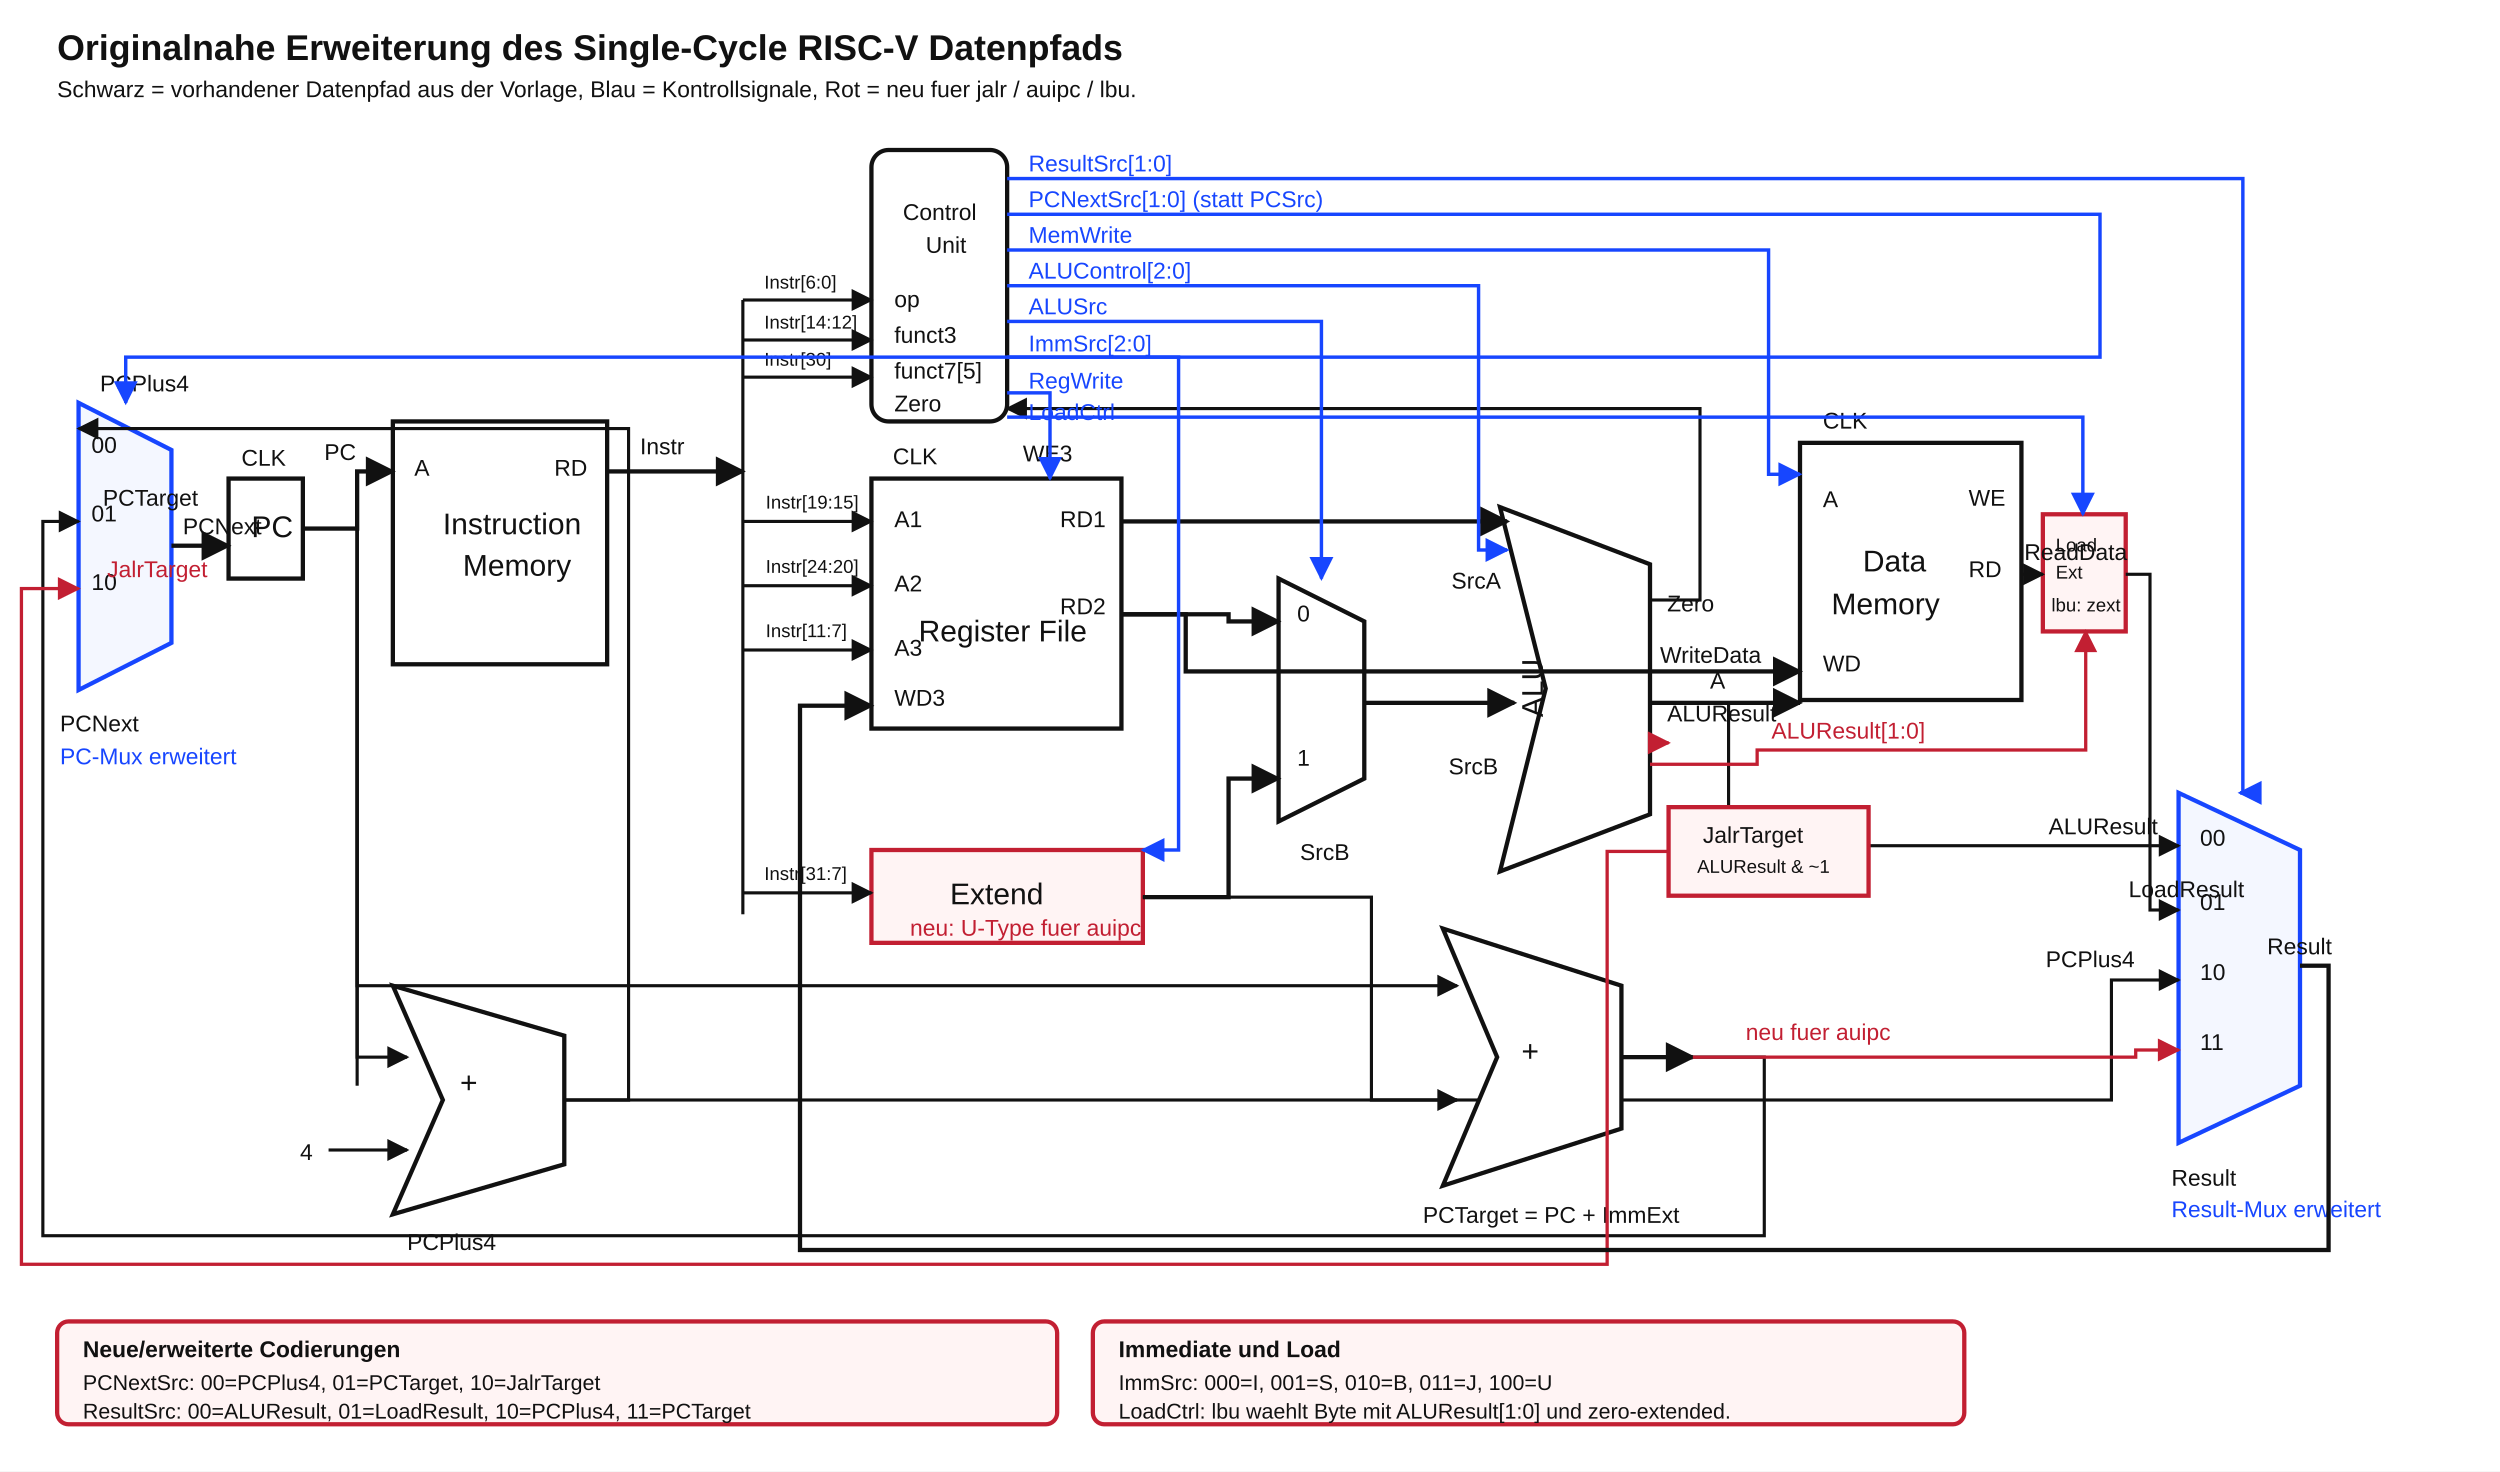
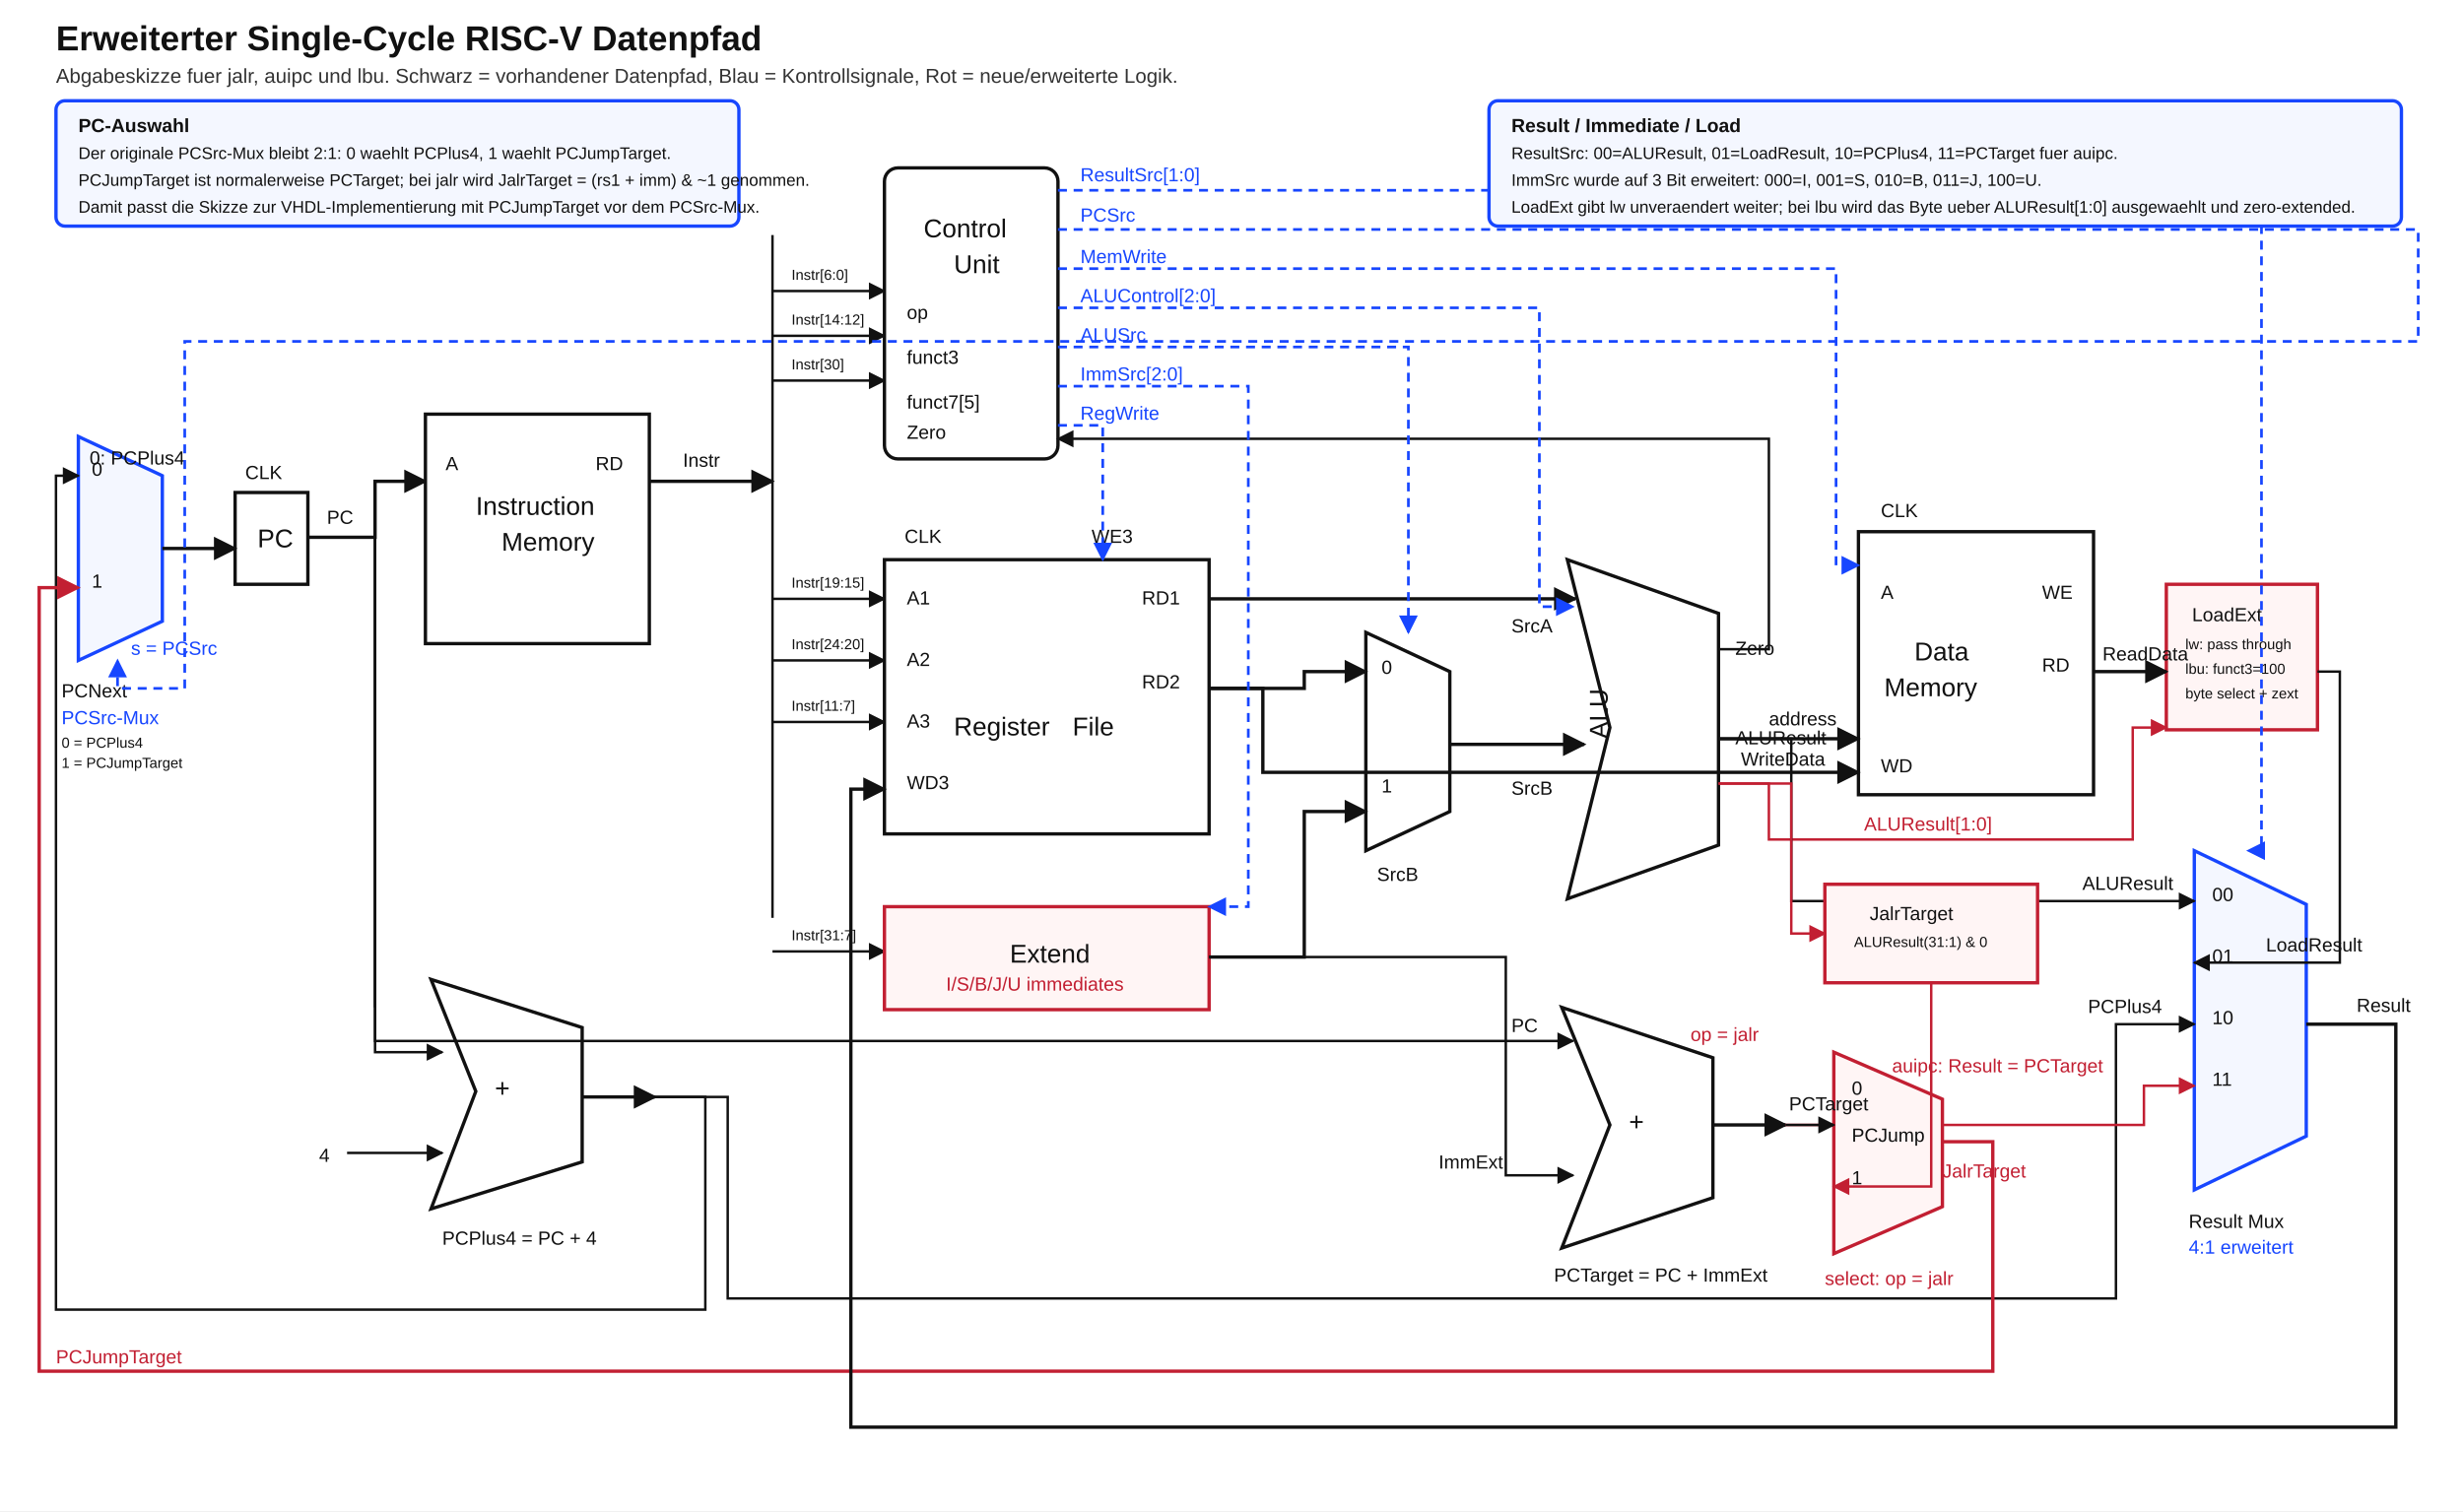
- <svg xmlns="http://www.w3.org/2000/svg" width="1750" height="1030" viewBox="0 0 1750 1030">
+ <svg xmlns="http://www.w3.org/2000/svg" width="2200" height="1350" viewBox="0 0 2200 1350">
  <defs>
-     <marker id="arrow-black" viewBox="0 0 10 10" refX="9" refY="5" markerWidth="7" markerHeight="7" orient="auto-start-reverse">
-       <path d="M 0 0 L 10 5 L 0 10 z" fill="#111" />
+     <marker id="arrow-data" viewBox="0 0 10 10" refX="9" refY="5" markerWidth="7" markerHeight="7" orient="auto-start-reverse">
+       <path d="M0,0 L10,5 L0,10 z" fill="#111111" />
    </marker>
-     <marker id="arrow-blue" viewBox="0 0 10 10" refX="9" refY="5" markerWidth="7" markerHeight="7" orient="auto-start-reverse">
-       <path d="M 0 0 L 10 5 L 0 10 z" fill="#1746ff" />
+     <marker id="arrow-new" viewBox="0 0 10 10" refX="9" refY="5" markerWidth="7" markerHeight="7" orient="auto-start-reverse">
+       <path d="M0,0 L10,5 L0,10 z" fill="#c21f32" />
    </marker>
-     <marker id="arrow-red" viewBox="0 0 10 10" refX="9" refY="5" markerWidth="7" markerHeight="7" orient="auto-start-reverse">
-       <path d="M 0 0 L 10 5 L 0 10 z" fill="#c21f32" />
+     <marker id="arrow-control" viewBox="0 0 10 10" refX="9" refY="5" markerWidth="7" markerHeight="7" orient="auto-start-reverse">
+       <path d="M0,0 L10,5 L0,10 z" fill="#1746ff" />
    </marker>
    <style>
-       .bg { fill: #fff; }
-       .blk { fill: #fff; stroke: #111; stroke-width: 3; }
-       .new { fill: #fff4f4; stroke: #c21f32; stroke-width: 3; }
-       .mux { fill: #fff; stroke: #111; stroke-width: 3; }
-       .muxnew { fill: #f4f7ff; stroke: #1746ff; stroke-width: 3; }
-       .wire { fill: none; stroke: #111; stroke-width: 3; marker-end: url(#arrow-black); }
-       .wire2 { fill: none; stroke: #111; stroke-width: 2.2; marker-end: url(#arrow-black); }
-       .wireplain { fill: none; stroke: #111; stroke-width: 2.2; }
-       .newwire { fill: none; stroke: #c21f32; stroke-width: 3; marker-end: url(#arrow-red); }
-       .newwire2 { fill: none; stroke: #c21f32; stroke-width: 2.3; marker-end: url(#arrow-red); }
-       .ctrl { fill: none; stroke: #1746ff; stroke-width: 2.4; marker-end: url(#arrow-blue); }
-       .ctrlthin { fill: none; stroke: #1746ff; stroke-width: 2; marker-end: url(#arrow-blue); }
-       .t { font-family: Arial, Helvetica, sans-serif; font-size: 21px; fill: #111; }
-       .s { font-family: Arial, Helvetica, sans-serif; font-size: 16px; fill: #111; }
-       .xs { font-family: Arial, Helvetica, sans-serif; font-size: 13px; fill: #111; }
-       .b { font-family: Arial, Helvetica, sans-serif; font-size: 16px; fill: #1746ff; }
-       .r { font-family: Arial, Helvetica, sans-serif; font-size: 16px; fill: #c21f32; }
-       .head { font-family: Arial, Helvetica, sans-serif; font-size: 25px; font-weight: 700; fill: #111; }
-       .legend { font-family: Arial, Helvetica, sans-serif; font-size: 15px; fill: #111; }
-       .legendh { font-family: Arial, Helvetica, sans-serif; font-size: 16px; font-weight: 700; fill: #111; }
+       .bg { fill: #ffffff; }
+       .block { fill: #ffffff; stroke: #111111; stroke-width: 3; }
+       .new { fill: #fff5f5; stroke: #c21f32; stroke-width: 3; }
+       .ext { fill: #f4f7ff; stroke: #1746ff; stroke-width: 3; }
+       .mux { fill: #ffffff; stroke: #111111; stroke-width: 3; }
+       .mux-new { fill: #fff5f5; stroke: #c21f32; stroke-width: 3; }
+       .mux-ext { fill: #f4f7ff; stroke: #1746ff; stroke-width: 3; }
+       .data { fill: none; stroke: #111111; stroke-width: 3; marker-end: url(#arrow-data); }
+       .data2 { fill: none; stroke: #111111; stroke-width: 2.2; marker-end: url(#arrow-data); }
+       .bus { fill: none; stroke: #111111; stroke-width: 2.2; }
+       .newdata { fill: none; stroke: #c21f32; stroke-width: 3; marker-end: url(#arrow-new); }
+       .newdata2 { fill: none; stroke: #c21f32; stroke-width: 2.2; marker-end: url(#arrow-new); }
+       .ctrl { fill: none; stroke: #1746ff; stroke-width: 2.4; stroke-dasharray: 8 6; marker-end: url(#arrow-control); }
+       .t { font-family: Arial, Helvetica, sans-serif; font-size: 23px; fill: #111111; }
+       .s { font-family: Arial, Helvetica, sans-serif; font-size: 17px; fill: #111111; }
+       .xs { font-family: Arial, Helvetica, sans-serif; font-size: 13px; fill: #111111; }
+       .blue { font-family: Arial, Helvetica, sans-serif; font-size: 17px; fill: #1746ff; }
+       .red { font-family: Arial, Helvetica, sans-serif; font-size: 17px; fill: #c21f32; }
+       .title { font-family: Arial, Helvetica, sans-serif; font-size: 31px; font-weight: 700; fill: #111111; }
+       .subtitle { font-family: Arial, Helvetica, sans-serif; font-size: 18px; fill: #333333; }
+       .legend { font-family: Arial, Helvetica, sans-serif; font-size: 15px; fill: #111111; }
+       .legend-bold { font-family: Arial, Helvetica, sans-serif; font-size: 17px; font-weight: 700; fill: #111111; }
    </style>
  </defs>
-   <rect class="bg" width="1750" height="1030" />
-   <text class="head" x="40" y="42">Originalnahe Erweiterung des Single-Cycle RISC-V Datenpfads</text>
-   <text class="s" x="40" y="68">Schwarz = vorhandener Datenpfad aus der Vorlage, Blau = Kontrollsignale, Rot = neu fuer jalr / auipc / lbu.</text>
-   <polygon class="muxnew" points="55,282 120,315 120,450 55,483" />
-   <text class="s" x="64" y="317">00</text>
-   <text class="s" x="64" y="365">01</text>
-   <text class="s" x="64" y="413">10</text>
-   <text class="s" x="42" y="512">PCNext</text>
-   <text class="b" x="42" y="535">PC-Mux erweitert</text>
-   <rect class="blk" x="160" y="335" width="52" height="70" />
-   <text class="t" x="176" y="376">PC</text>
-   <text class="s" x="169" y="326">CLK</text>
-   <path class="wire" d="M120 382 H160" />
-   <text class="s" x="128" y="374">PCNext</text>
-   <rect class="blk" x="275" y="295" width="150" height="170" />
-   <text class="t" x="310" y="374">Instruction</text>
-   <text class="t" x="324" y="403">Memory</text>
-   <text class="s" x="290" y="333">A</text>
-   <text class="s" x="388" y="333">RD</text>
-   <path class="wire" d="M212 370 H250 V330 H275" />
-   <text class="s" x="227" y="322">PC</text>
-   <path class="wireplain" d="M250 370 V760" />
-   <path class="wire" d="M425 330 H520" />
-   <text class="s" x="448" y="318">Instr</text>
-   <path class="wireplain" d="M520 210 V640" />
-   <rect class="blk" x="610" y="105" width="95" height="190" rx="12" />
-   <text class="s" x="632" y="154">Control</text>
-   <text class="s" x="648" y="177">Unit</text>
-   <text class="s" x="626" y="215">op</text>
-   <text class="s" x="626" y="240">funct3</text>
-   <text class="s" x="626" y="265">funct7[5]</text>
-   <text class="s" x="626" y="288">Zero</text>
-   <path class="wire2" d="M520 210 H610" />
-   <path class="wire2" d="M520 238 H610" />
-   <path class="wire2" d="M520 264 H610" />
-   <text class="xs" x="535" y="202">Instr[6:0]</text>
-   <text class="xs" x="535" y="230">Instr[14:12]</text>
-   <text class="xs" x="535" y="256">Instr[30]</text>
-   <rect class="blk" x="610" y="335" width="175" height="175" />
-   <text class="t" x="643" y="449">Register</text>
-   <text class="t" x="727" y="449">File</text>
-   <text class="s" x="626" y="369">A1</text>
-   <text class="s" x="626" y="414">A2</text>
-   <text class="s" x="626" y="459">A3</text>
-   <text class="s" x="626" y="494">WD3</text>
-   <text class="s" x="742" y="369">RD1</text>
-   <text class="s" x="742" y="430">RD2</text>
-   <text class="s" x="716" y="323">WE3</text>
-   <text class="s" x="625" y="325">CLK</text>
-   <path class="wire2" d="M520 365 H610" />
-   <path class="wire2" d="M520 410 H610" />
-   <path class="wire2" d="M520 455 H610" />
-   <text class="xs" x="536" y="356">Instr[19:15]</text>
-   <text class="xs" x="536" y="401">Instr[24:20]</text>
-   <text class="xs" x="536" y="446">Instr[11:7]</text>
-   <rect class="new" x="610" y="595" width="190" height="65" />
-   <text class="t" x="665" y="633">Extend</text>
-   <text class="r" x="637" y="655">neu: U-Type fuer auipc</text>
-   <path class="wire2" d="M520 625 H610" />
-   <text class="xs" x="535" y="616">Instr[31:7]</text>
-   <polygon class="mux" points="895,405 955,435 955,545 895,575" />
-   <text class="s" x="908" y="435">0</text>
-   <text class="s" x="908" y="536">1</text>
-   <text class="s" x="910" y="602">SrcB</text>
-   <polygon class="blk" points="1050,355 1155,395 1155,570 1050,610 1082,482" />
-   <text class="t" x="1080" y="502" transform="rotate(-90 1080,502)">ALU</text>
-   <text class="s" x="1016" y="412">SrcA</text>
-   <text class="s" x="1014" y="542">SrcB</text>
-   <text class="s" x="1167" y="428">Zero</text>
-   <text class="s" x="1167" y="505">ALUResult</text>
-   <path class="wire" d="M785 365 H1055" />
-   <path class="wire" d="M785 430 H860 V435 H895" />
-   <path class="wire" d="M800 628 H860 V545 H895" />
-   <path class="wire" d="M955 492 H1060" />
-   <rect class="blk" x="1260" y="310" width="155" height="180" />
-   <text class="t" x="1304" y="400">Data</text>
-   <text class="t" x="1282" y="430">Memory</text>
-   <text class="s" x="1276" y="355">A</text>
-   <text class="s" x="1276" y="470">WD</text>
-   <text class="s" x="1378" y="354">WE</text>
-   <text class="s" x="1378" y="404">RD</text>
-   <text class="s" x="1276" y="300">CLK</text>
-   <path class="wire" d="M1155 492 H1260" />
-   <path class="wire" d="M785 430 H830 V470 H1260" />
-   <text class="s" x="1197" y="482">A</text>
-   <text class="s" x="1162" y="464">WriteData</text>
-   <rect class="new" x="1430" y="360" width="58" height="82" />
-   <text class="xs" x="1439" y="386">Load</text>
-   <text class="xs" x="1439" y="405">Ext</text>
-   <text class="xs" x="1436" y="428">lbu: zext</text>
-   <path class="wire2" d="M1415 402 H1430" />
-   <text class="s" x="1417" y="392">ReadData</text>
-   <polygon class="muxnew" points="1525,555 1610,595 1610,760 1525,800" />
-   <text class="s" x="1540" y="592">00</text>
-   <text class="s" x="1540" y="637">01</text>
-   <text class="s" x="1540" y="686">10</text>
-   <text class="s" x="1540" y="735">11</text>
-   <text class="s" x="1520" y="830">Result</text>
-   <text class="b" x="1520" y="852">Result-Mux erweitert</text>
-   <path class="wire2" d="M1155 492 H1210 V592 H1525" />
-   <text class="s" x="1434" y="584">ALUResult</text>
-   <path class="wire2" d="M1488 402 H1505 V637 H1525" />
-   <text class="s" x="1490" y="628">LoadResult</text>
-   <polygon class="blk" points="275,690 395,725 395,815 275,850 310,770" />
-   <text class="t" x="322" y="765">+</text>
-   <path class="wire2" d="M250 370 V740 H285" />
-   <path class="wire2" d="M230 805 H285" />
-   <text class="s" x="210" y="812">4</text>
-   <text class="s" x="285" y="875">PCPlus4</text>
-   <path class="wire2" d="M395 770 H1478 V686 H1525" />
-   <text class="s" x="1432" y="677">PCPlus4</text>
-   <path class="wire2" d="M395 770 H440 V300 H55" />
-   <text class="s" x="70" y="274">PCPlus4</text>
-   <polygon class="blk" points="1010,650 1135,690 1135,790 1010,830 1048,740" />
-   <text class="t" x="1065" y="743">+</text>
-   <text class="s" x="996" y="856">PCTarget = PC + ImmExt</text>
-   <path class="wire2" d="M250 370 V690 H1020" />
-   <path class="wire2" d="M800 628 H960 V770 H1020" />
-   <path class="wire" d="M1135 740 H1185" />
-   <path class="wire2" d="M1185 740 H1235 V865 H30 V365 H55" />
-   <text class="s" x="72" y="354">PCTarget</text>
-   <path class="newwire2" d="M1185 740 H1495 V735 H1525" />
-   <text class="r" x="1222" y="728">neu fuer auipc</text>
-   <rect class="new" x="1168" y="565" width="140" height="62" />
-   <text class="s" x="1192" y="590">JalrTarget</text>
-   <text class="xs" x="1188" y="611">ALUResult &amp; ~1</text>
-   <path class="newwire2" d="M1155 520 H1168" />
-   <path class="newwire2" d="M1168 596 H1125 V885 H15 V412 H55" />
-   <text class="r" x="75" y="404">JalrTarget</text>
-   <path class="newwire2" d="M1155 535 H1230 V525 H1460 V442" />
-   <text class="r" x="1240" y="517">ALUResult[1:0]</text>
-   <path class="wire" d="M1610 676 H1630 V875 H560 V494 H610" />
-   <text class="s" x="1587" y="668">Result</text>
-   <path class="wire2" d="M1155 420 H1190 V286 H705" />
-   <path class="ctrl" d="M705 125 H1570 V555 H1568" />
-   <text class="b" x="720" y="120">ResultSrc[1:0]</text>
-   <path class="ctrl" d="M705 150 H1470 V250 H88 V282" />
-   <text class="b" x="720" y="145">PCNextSrc[1:0] (statt PCSrc)</text>
-   <path class="ctrl" d="M705 175 H1238 V332 H1260" />
-   <text class="b" x="720" y="170">MemWrite</text>
-   <path class="ctrl" d="M705 200 H1035 V385 H1055" />
-   <text class="b" x="720" y="195">ALUControl[2:0]</text>
-   <path class="ctrl" d="M705 225 H925 V405" />
-   <text class="b" x="720" y="220">ALUSrc</text>
-   <path class="ctrl" d="M705 250 H825 V595 H800" />
-   <text class="b" x="720" y="246">ImmSrc[2:0]</text>
-   <path class="ctrl" d="M705 275 H735 V335" />
-   <text class="b" x="720" y="272">RegWrite</text>
-   <path class="ctrl" d="M705 292 H1458 V360" />
-   <text class="b" x="720" y="294">LoadCtrl</text>
-   <rect class="new" x="40" y="925" width="700" height="72" rx="8" />
-   <text class="legendh" x="58" y="950">Neue/erweiterte Codierungen</text>
-   <text class="legend" x="58" y="973">PCNextSrc: 00=PCPlus4, 01=PCTarget, 10=JalrTarget</text>
-   <text class="legend" x="58" y="993">ResultSrc: 00=ALUResult, 01=LoadResult, 10=PCPlus4, 11=PCTarget</text>
-   <rect class="new" x="765" y="925" width="610" height="72" rx="8" />
-   <text class="legendh" x="783" y="950">Immediate und Load</text>
-   <text class="legend" x="783" y="973">ImmSrc: 000=I, 001=S, 010=B, 011=J, 100=U</text>
-   <text class="legend" x="783" y="993">LoadCtrl: lbu waehlt Byte mit ALUResult[1:0] und zero-extended.</text>
+   <rect class="bg" width="2200" height="1350" />
+   <text class="title" x="50" y="45">Erweiterter Single-Cycle RISC-V Datenpfad</text>
+   <text class="subtitle" x="50" y="74">Abgabeskizze fuer jalr, auipc und lbu. Schwarz = vorhandener Datenpfad, Blau = Kontrollsignale, Rot = neue/erweiterte Logik.</text>
+   <polygon class="mux-ext" points="70,390 145,425 145,555 70,590" />
+   <text class="s" x="82" y="425">0</text>
+   <text class="s" x="82" y="525">1</text>
+   <text class="s" x="55" y="623">PCNext</text>
+   <text class="blue" x="55" y="647">PCSrc-Mux</text>
+   <text class="xs" x="55" y="668">0 = PCPlus4</text>
+   <text class="xs" x="55" y="686">1 = PCJumpTarget</text>
+   <rect class="block" x="210" y="440" width="65" height="82" />
+   <text class="t" x="230" y="489">PC</text>
+   <text class="s" x="219" y="428">CLK</text>
+   <path class="data" d="M145 490 H210" />
+   <path class="data" d="M275 480 H335 V430 H380" />
+   <path class="bus" d="M335 480 V900" />
+   <text class="s" x="292" y="468">PC</text>
+   <rect class="block" x="380" y="370" width="200" height="205" />
+   <text class="t" x="425" y="460">Instruction</text>
+   <text class="t" x="448" y="492">Memory</text>
+   <text class="s" x="398" y="420">A</text>
+   <text class="s" x="532" y="420">RD</text>
+   <path class="data" d="M580 430 H690" />
+   <text class="s" x="610" y="417">Instr</text>
+   <path class="bus" d="M690 210 V820" />
+   <path class="data2" d="M690 260 H790" />
+   <path class="data2" d="M690 300 H790" />
+   <path class="data2" d="M690 340 H790" />
+   <path class="data2" d="M690 535 H790" />
+   <path class="data2" d="M690 590 H790" />
+   <path class="data2" d="M690 645 H790" />
+   <path class="data2" d="M690 850 H790" />
+   <text class="xs" x="707" y="250">Instr[6:0]</text>
+   <text class="xs" x="707" y="290">Instr[14:12]</text>
+   <text class="xs" x="707" y="330">Instr[30]</text>
+   <text class="xs" x="707" y="525">Instr[19:15]</text>
+   <text class="xs" x="707" y="580">Instr[24:20]</text>
+   <text class="xs" x="707" y="635">Instr[11:7]</text>
+   <text class="xs" x="707" y="840">Instr[31:7]</text>
+   <rect class="block" x="790" y="150" width="155" height="260" rx="12" />
+   <text class="t" x="825" y="212">Control</text>
+   <text class="t" x="852" y="244">Unit</text>
+   <text class="s" x="810" y="285">op</text>
+   <text class="s" x="810" y="325">funct3</text>
+   <text class="s" x="810" y="365">funct7[5]</text>
+   <text class="s" x="810" y="392">Zero</text>
+   <rect class="block" x="790" y="500" width="290" height="245" />
+   <text class="t" x="852" y="657">Register</text>
+   <text class="t" x="958" y="657">File</text>
+   <text class="s" x="810" y="540">A1</text>
+   <text class="s" x="810" y="595">A2</text>
+   <text class="s" x="810" y="650">A3</text>
+   <text class="s" x="810" y="705">WD3</text>
+   <text class="s" x="1020" y="540">RD1</text>
+   <text class="s" x="1020" y="615">RD2</text>
+   <text class="s" x="975" y="485">WE3</text>
+   <text class="s" x="808" y="485">CLK</text>
+   <rect class="new" x="790" y="810" width="290" height="92" />
+   <text class="t" x="902" y="860">Extend</text>
+   <text class="red" x="845" y="885">I/S/B/J/U immediates</text>
+   <polygon class="mux" points="1220,565 1295,600 1295,725 1220,760" />
+   <text class="s" x="1234" y="602">0</text>
+   <text class="s" x="1234" y="708">1</text>
+   <text class="s" x="1230" y="787">SrcB</text>
+   <polygon class="block" points="1400,500 1535,548 1535,755 1400,803 1438,650" />
+   <text class="t" x="1436" y="660" transform="rotate(-90 1436,660)">ALU</text>
+   <text class="s" x="1350" y="565">SrcA</text>
+   <text class="s" x="1350" y="710">SrcB</text>
+   <text class="s" x="1550" y="585">Zero</text>
+   <text class="s" x="1550" y="665">ALUResult</text>
+   <path class="data" d="M1080 535 H1407" />
+   <path class="data" d="M1080 615 H1165 V600 H1220" />
+   <path class="data" d="M1080 855 H1165 V725 H1220" />
+   <path class="data" d="M1295 665 H1415" />
+   <rect class="block" x="1660" y="475" width="210" height="235" />
+   <text class="t" x="1710" y="590">Data</text>
+   <text class="t" x="1683" y="622">Memory</text>
+   <text class="s" x="1680" y="535">A</text>
+   <text class="s" x="1680" y="690">WD</text>
+   <text class="s" x="1824" y="535">WE</text>
+   <text class="s" x="1824" y="600">RD</text>
+   <text class="s" x="1680" y="462">CLK</text>
+   <path class="data" d="M1535 660 H1660" />
+   <path class="data" d="M1080 615 H1128 V690 H1660" />
+   <text class="s" x="1580" y="648">address</text>
+   <text class="s" x="1555" y="684">WriteData</text>
+   <rect class="new" x="1935" y="522" width="135" height="130" />
+   <text class="s" x="1958" y="555">LoadExt</text>
+   <text class="xs" x="1952" y="580">lw: pass through</text>
+   <text class="xs" x="1952" y="602">lbu: funct3=100</text>
+   <text class="xs" x="1952" y="624">byte select + zext</text>
+   <path class="data" d="M1870 600 H1935" />
+   <text class="s" x="1878" y="590">ReadData</text>
+   <path class="newdata2" d="M1535 700 H1580 V750 H1905 V650 H1935" />
+   <text class="red" x="1665" y="742">ALUResult[1:0]</text>
+   <polygon class="mux-ext" points="1960,760 2060,808 2060,1015 1960,1063" />
+   <text class="s" x="1976" y="805">00</text>
+   <text class="s" x="1976" y="860">01</text>
+   <text class="s" x="1976" y="915">10</text>
+   <text class="s" x="1976" y="970">11</text>
+   <text class="s" x="1955" y="1097">Result Mux</text>
+   <text class="blue" x="1955" y="1120">4:1 erweitert</text>
+   <path class="data2" d="M1535 660 H1600 V805 H1960" />
+   <text class="s" x="1860" y="795">ALUResult</text>
+   <path class="data2" d="M2070 600 H2090 V860 H1960" />
+   <text class="s" x="2024" y="850">LoadResult</text>
+   <polygon class="block" points="385,875 520,918 520,1038 385,1080 425,975" />
+   <text class="t" x="442" y="980">+</text>
+   <path class="data2" d="M335 480 V940 H395" />
+   <path class="data2" d="M310 1030 H395" />
+   <text class="s" x="285" y="1038">4</text>
+   <path class="data" d="M520 980 H585" />
+   <text class="s" x="395" y="1112">PCPlus4 = PC + 4</text>
+   <path class="data2" d="M585 980 H630 V1170 H50 V425 H70" />
+   <text class="s" x="80" y="415">0: PCPlus4</text>
+   <path class="data2" d="M585 980 H650 V1160 H1890 V915 H1960" />
+   <text class="s" x="1865" y="905">PCPlus4</text>
+   <polygon class="block" points="1395,900 1530,945 1530,1070 1395,1115 1438,1005" />
+   <text class="t" x="1455" y="1010">+</text>
+   <path class="data2" d="M335 480 V930 H1405" />
+   <path class="data2" d="M1080 855 H1345 V1050 H1405" />
+   <text class="s" x="1350" y="922">PC</text>
+   <text class="s" x="1285" y="1044">ImmExt</text>
+   <path class="data" d="M1530 1005 H1595" />
+   <text class="s" x="1388" y="1145">PCTarget = PC + ImmExt</text>
+   <path class="newdata2" d="M1595 1005 H1915 V970 H1960" />
+   <text class="red" x="1690" y="958">auipc: Result = PCTarget</text>
+   <rect class="new" x="1630" y="790" width="190" height="88" />
+   <text class="s" x="1670" y="822">JalrTarget</text>
+   <text class="xs" x="1656" y="846">ALUResult(31:1) &amp; 0</text>
+   <path class="newdata2" d="M1535 700 H1600 V834 H1630" />
+   <polygon class="mux-new" points="1638,940 1735,982 1735,1078 1638,1120" />
+   <text class="s" x="1654" y="978">0</text>
+   <text class="s" x="1654" y="1058">1</text>
+   <text class="s" x="1654" y="1020">PCJump</text>
+   <path class="data2" d="M1595 1005 H1638" />
+   <text class="s" x="1598" y="992">PCTarget</text>
+   <path class="newdata2" d="M1725 878 V1060 H1638" />
+   <text class="red" x="1735" y="1052">JalrTarget</text>
+   <text class="red" x="1630" y="1148">select: op = jalr</text>
+   <path class="newdata" d="M1735 1020 H1780 V1225 H35 V525 H70" />
+   <text class="red" x="50" y="1218">PCJumpTarget</text>
+   <path class="data" d="M2060 915 H2140 V1275 H760 V705 H790" />
+   <text class="s" x="2105" y="904">Result</text>
+   <path class="data2" d="M1535 580 H1580 V392 H945" />
+   <path class="ctrl" d="M945 170 H2020 V760 H2008" />
+   <text class="blue" x="965" y="162">ResultSrc[1:0]</text>
+   <path class="ctrl" d="M945 205 H2160 V305 H165 V615 H105 V590" />
+   <text class="blue" x="965" y="198">PCSrc</text>
+   <text class="blue" x="117" y="585">s = PCSrc</text>
+   <path class="ctrl" d="M945 240 H1640 V505 H1660" />
+   <text class="blue" x="965" y="235">MemWrite</text>
+   <path class="ctrl" d="M945 275 H1375 V542 H1405" />
+   <text class="blue" x="965" y="270">ALUControl[2:0]</text>
+   <path class="ctrl" d="M945 310 H1258 V565" />
+   <text class="blue" x="965" y="305">ALUSrc</text>
+   <path class="ctrl" d="M945 345 H1115 V810 H1080" />
+   <text class="blue" x="965" y="340">ImmSrc[2:0]</text>
+   <path class="ctrl" d="M945 380 H985 V500" />
+   <text class="blue" x="965" y="375">RegWrite</text>
+   <text class="red" x="1510" y="930">op = jalr</text>
+   <rect class="ext" x="50" y="90" width="610" height="112" rx="8" />
+   <text class="legend-bold" x="70" y="118">PC-Auswahl</text>
+   <text class="legend" x="70" y="142">Der originale PCSrc-Mux bleibt 2:1: 0 waehlt PCPlus4, 1 waehlt PCJumpTarget.</text>
+   <text class="legend" x="70" y="166">PCJumpTarget ist normalerweise PCTarget; bei jalr wird JalrTarget = (rs1 + imm) &amp; ~1 genommen.</text>
+   <text class="legend" x="70" y="190">Damit passt die Skizze zur VHDL-Implementierung mit PCJumpTarget vor dem PCSrc-Mux.</text>
+   <rect class="ext" x="1330" y="90" width="815" height="112" rx="8" />
+   <text class="legend-bold" x="1350" y="118">Result / Immediate / Load</text>
+   <text class="legend" x="1350" y="142">ResultSrc: 00=ALUResult, 01=LoadResult, 10=PCPlus4, 11=PCTarget fuer auipc.</text>
+   <text class="legend" x="1350" y="166">ImmSrc wurde auf 3 Bit erweitert: 000=I, 001=S, 010=B, 011=J, 100=U.</text>
+   <text class="legend" x="1350" y="190">LoadExt gibt lw unveraendert weiter; bei lbu wird das Byte ueber ALUResult[1:0] ausgewaehlt und zero-extended.</text>
</svg>
